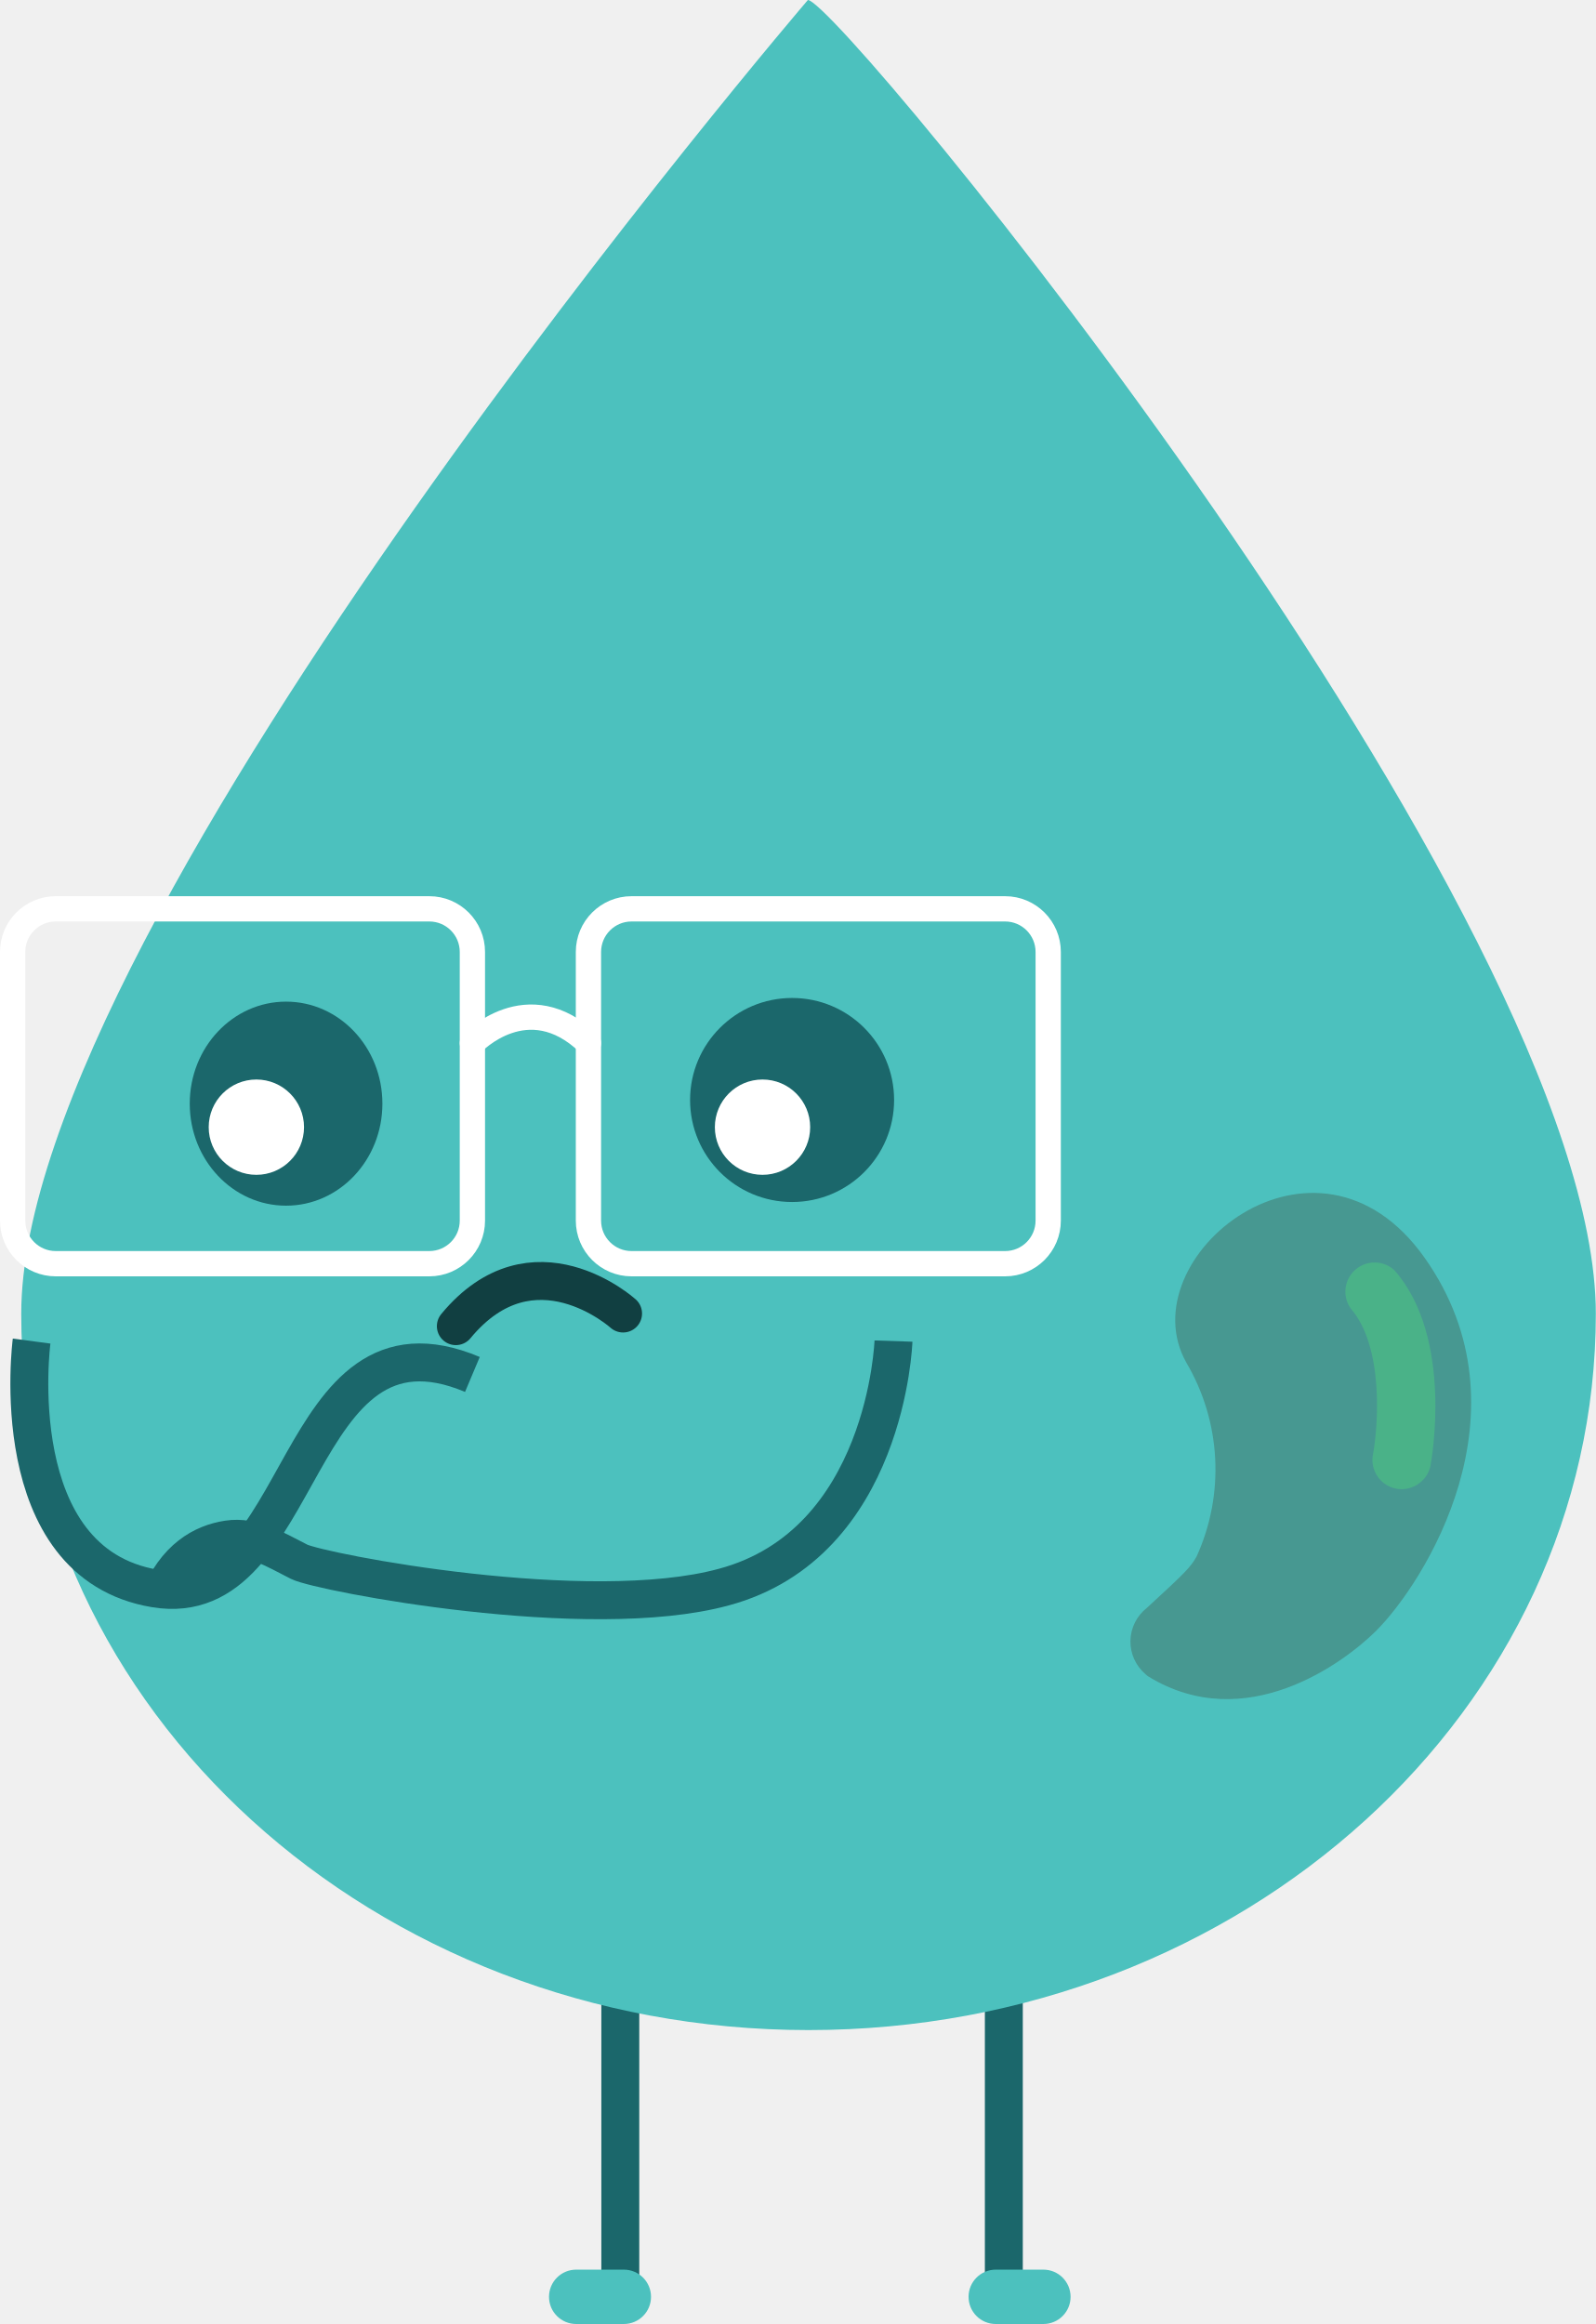
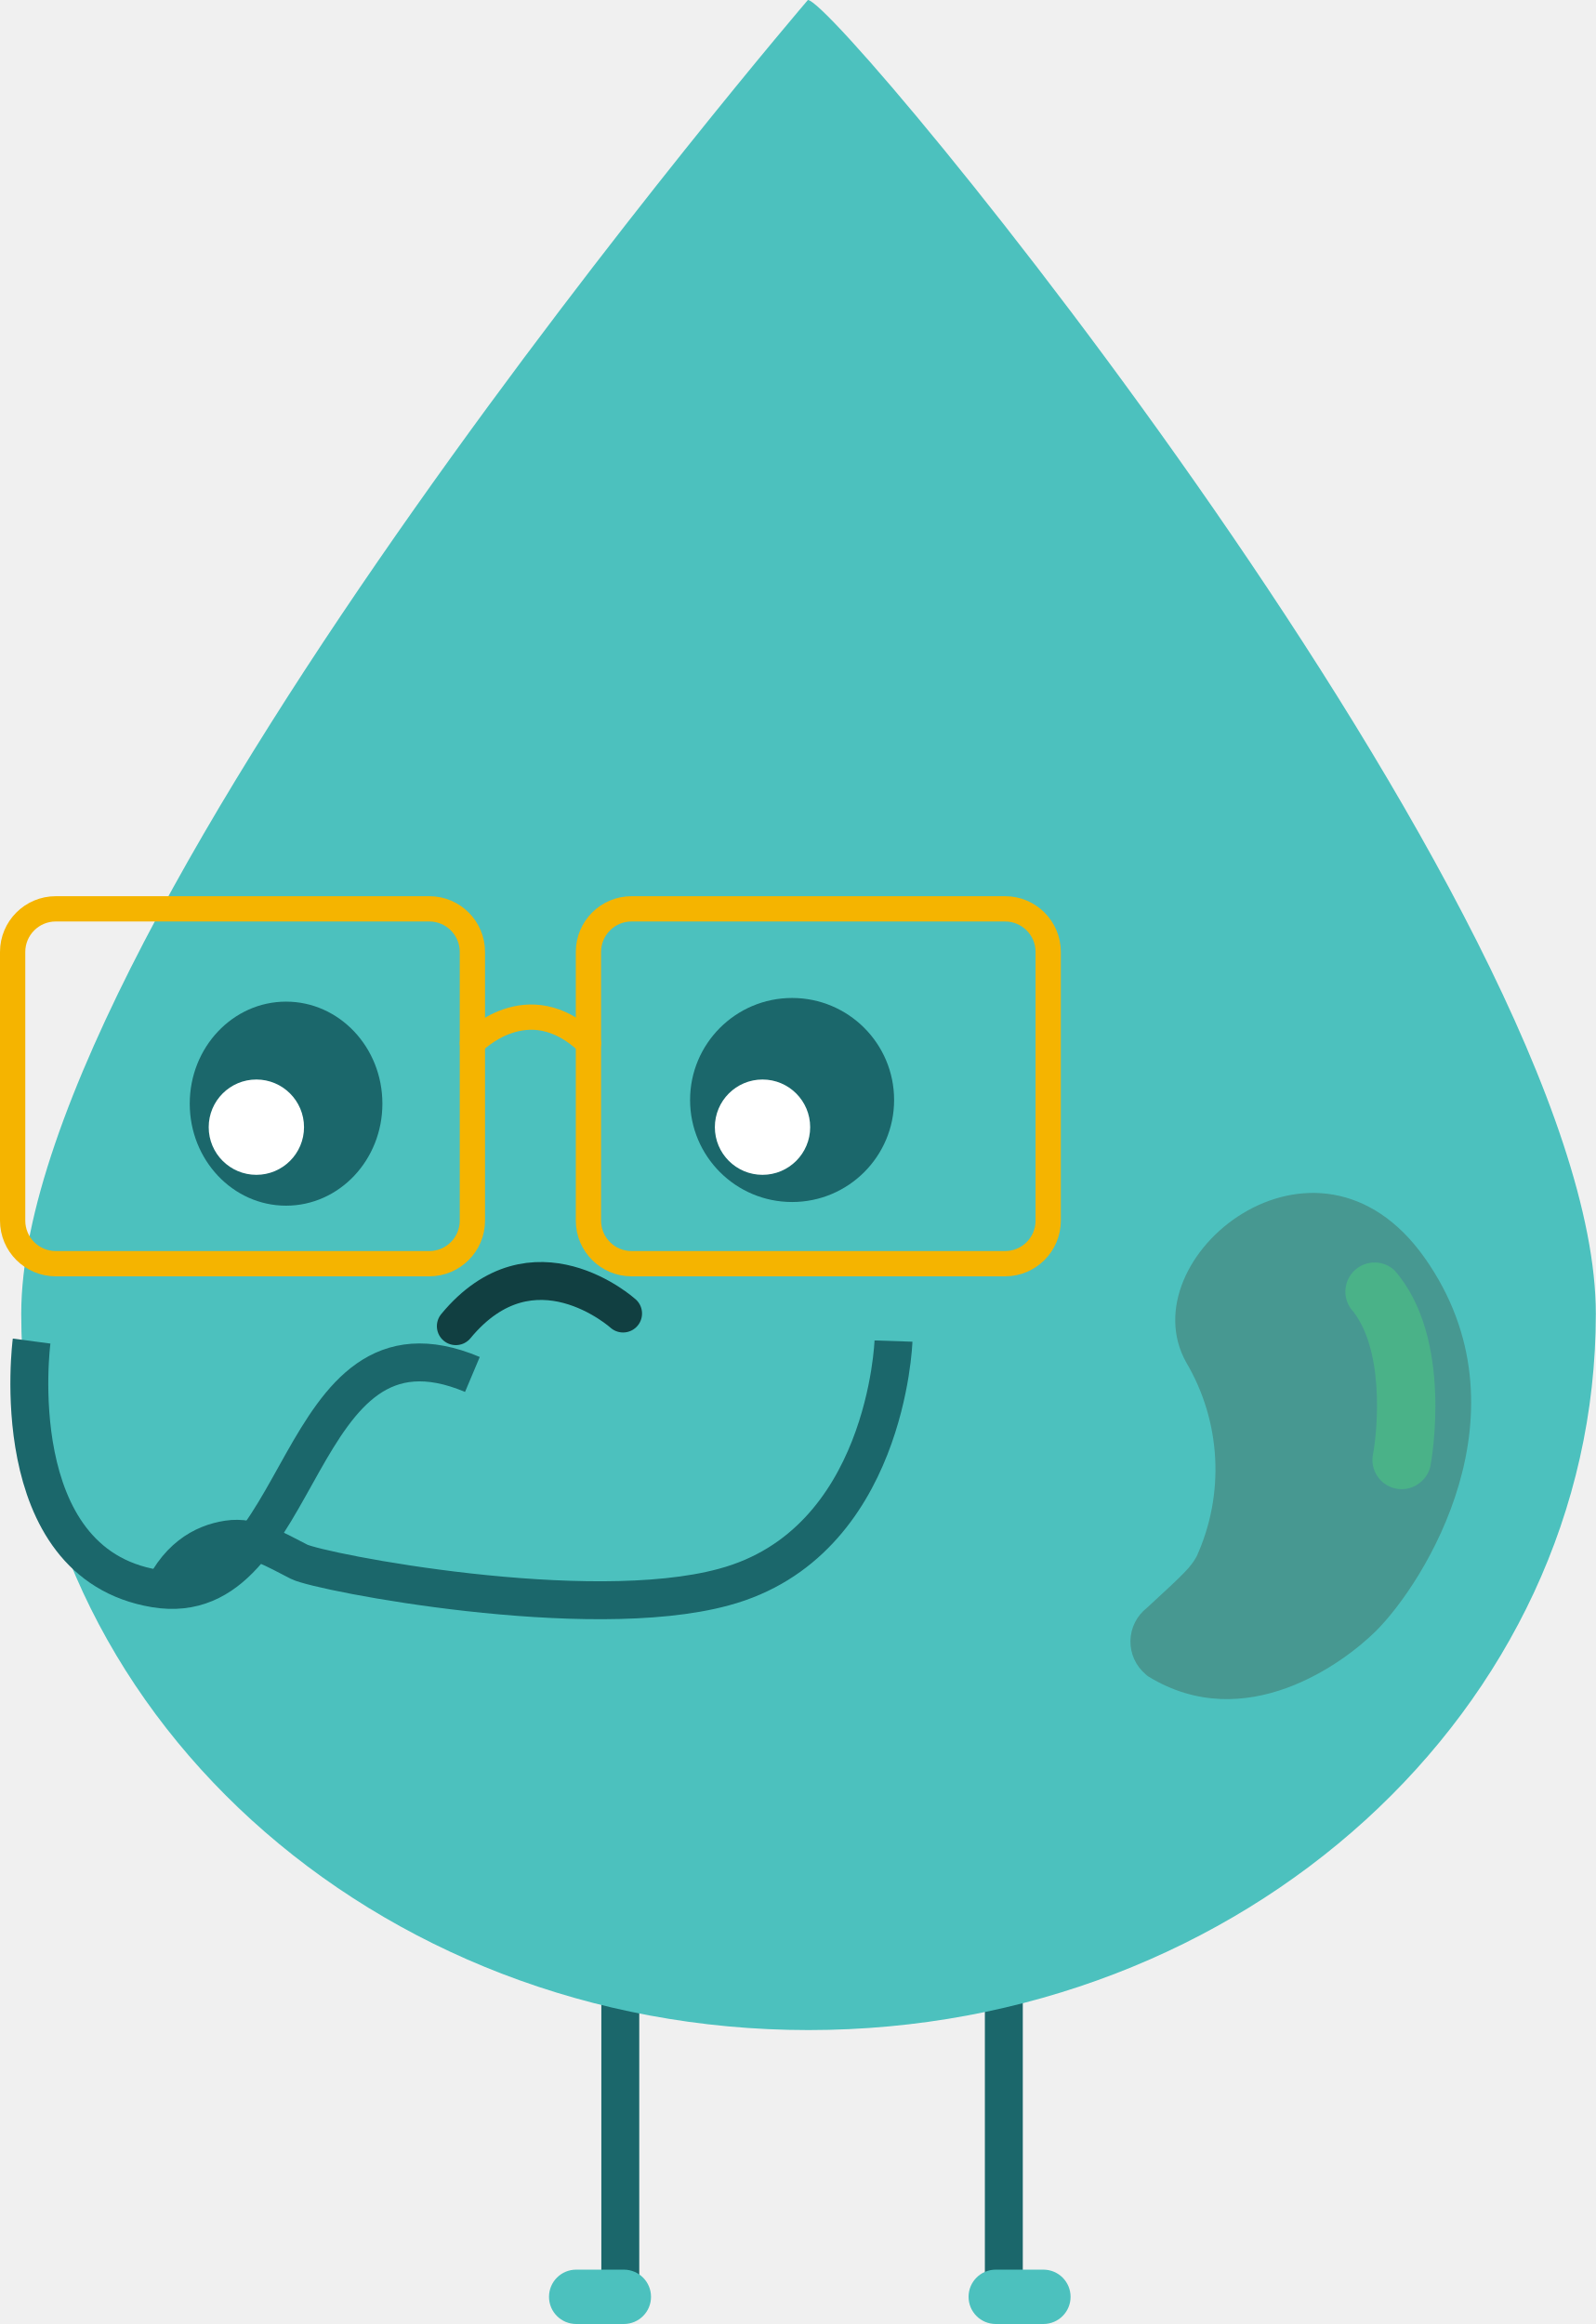
<svg xmlns="http://www.w3.org/2000/svg" viewBox="0 0 126.24 183.83">
  <defs>
-     <style>.cls-1,.cls-5,.cls-8,.cls-9{fill:none;stroke-miterlimit:10;}.cls-1{stroke:#1b676b;}.cls-1,.cls-5{stroke-width:3px;}.cls-2{fill:#4cc1be;}.cls-3{fill:#1b676b;}.cls-4{fill:#fff;}.cls-5{stroke:#113f41;}.cls-5,.cls-9{stroke-linecap:round;}.cls-6{fill:#479891;}.cls-7{fill:#4ab288;}.cls-8,.cls-9{stroke:#fff;stroke-width:2px;}</style>
+     <style>.cls-1,.cls-5,.cls-8,.cls-9{fill:none;stroke-miterlimit:10;}.cls-1{stroke:#1b676b;}.cls-1,.cls-5{stroke-width:3px;}.cls-2{fill:#4cc1be;}.cls-3{fill:#1b676b;}.cls-4{fill:#fff;}.cls-5{stroke:#113f41;}.cls-5,.cls-9{stroke-linecap:round;}.cls-6{fill:#479891;}.cls-7{fill:#4ab288;}.cls-8,.cls-9{stroke:#f5b400;stroke-width:2px;}</style>
  </defs>
  <g id="Layer_2" data-name="Layer 2">
    <g id="Layer_10" data-name="Layer 10">
      <line class="cls-1" x1="49.07" y1="149.58" x2="49.07" y2="180.83" />
      <line class="cls-1" x1="79.41" y1="152.7" x2="79.41" y2="180.83" />
      <rect class="cls-2" x="43.43" y="179.53" width="8.07" height="4.3" rx="2.15" />
      <rect class="cls-2" x="76.62" y="179.53" width="8.07" height="4.3" rx="2.15" />
      <path class="cls-2" d="M126.24,103.92c0,31.29-27.88,56.66-62.28,56.66S1.68,135.21,1.68,103.92,63.91,0,63.91,0C66.35,0,126.24,72.63,126.24,103.92Z" />
      <ellipse class="cls-3" cx="22.63" cy="87.3" rx="7.62" ry="8.07" />
      <circle class="cls-3" cx="62.66" cy="87.01" r="8.07" />
      <circle class="cls-4" cx="20.28" cy="89.16" r="3.77" />
      <circle class="cls-4" cx="60.32" cy="89.16" r="3.77" />
      <path class="cls-5" d="M49.29,103.9s-7.11-6.41-13.23,1" />
      <path class="cls-6" d="M94.66,123.12a16.65,16.65,0,0,0-.82-15.35c-4.63-8.26,10.28-20.44,18.87-8.26s-.1,25.77-3.87,29.51c-2.54,2.52-10.32,8.3-18,3.59a1.24,1.24,0,0,1-.22-.18,3.38,3.38,0,0,1,.1-5.24C93.75,124.4,94.16,124,94.66,123.12Z" />
      <path class="cls-7" d="M112.24,117.35a2.31,2.31,0,0,1-3.63-2.3c.41-2.19.89-8.53-1.77-11.56a2.31,2.31,0,0,1,3.48-3c4.69,5.35,2.91,15.06,2.84,15.47A2.33,2.33,0,0,1,112.24,117.35Z" />
      <path class="cls-1" d="M70.68,106.08s-.53,16-13.42,19.46c-10.75,2.93-31.89-1.17-33.59-2-1.85-.93-3.64-2.08-5.64-1.77s-4.14,1.47-5.5,4.84" />
      <path class="cls-1" d="M2.5,106.08s-2.33,17.56,9.77,19.57,10.7-23,25.1-16.93" />
      <rect class="cls-8" x="1" y="71.89" width="36.37" height="28.07" rx="3.41" />
      <rect class="cls-8" x="46.55" y="71.89" width="36.37" height="28.07" rx="3.41" />
      <path class="cls-9" d="M37.37,82.51s4.36-4.62,9.18,0" />
    </g>
  </g>
</svg>
